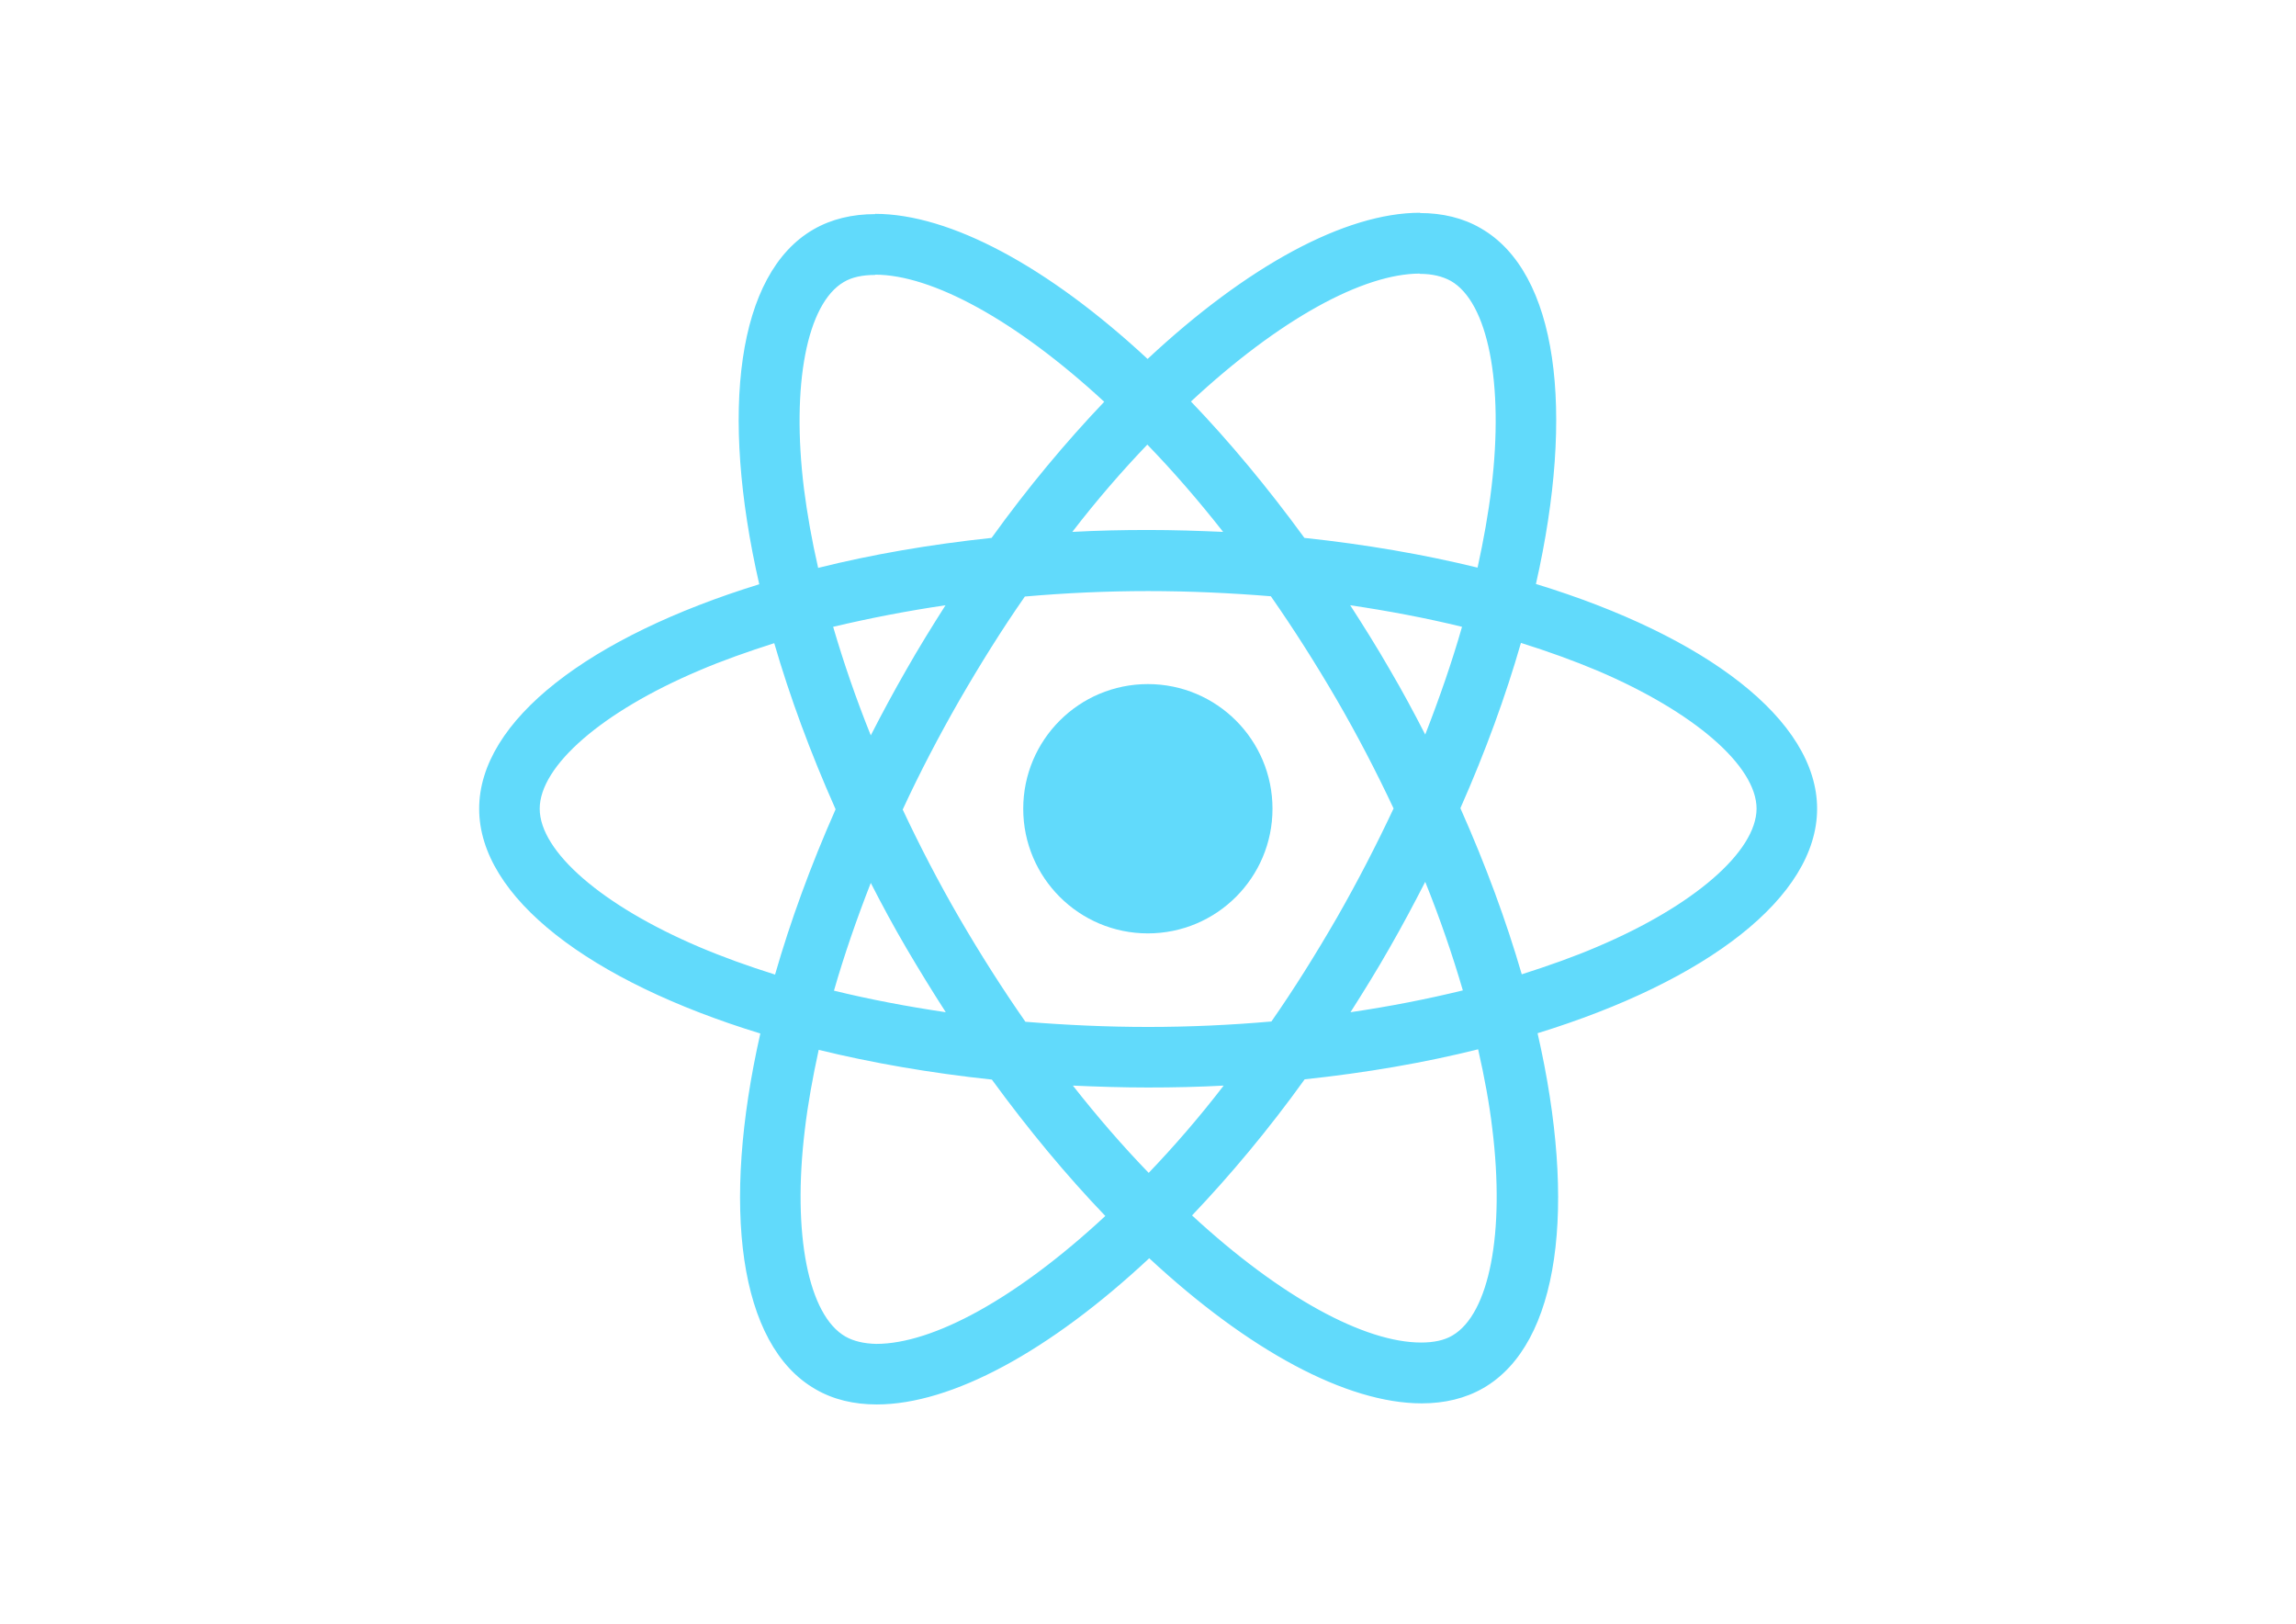
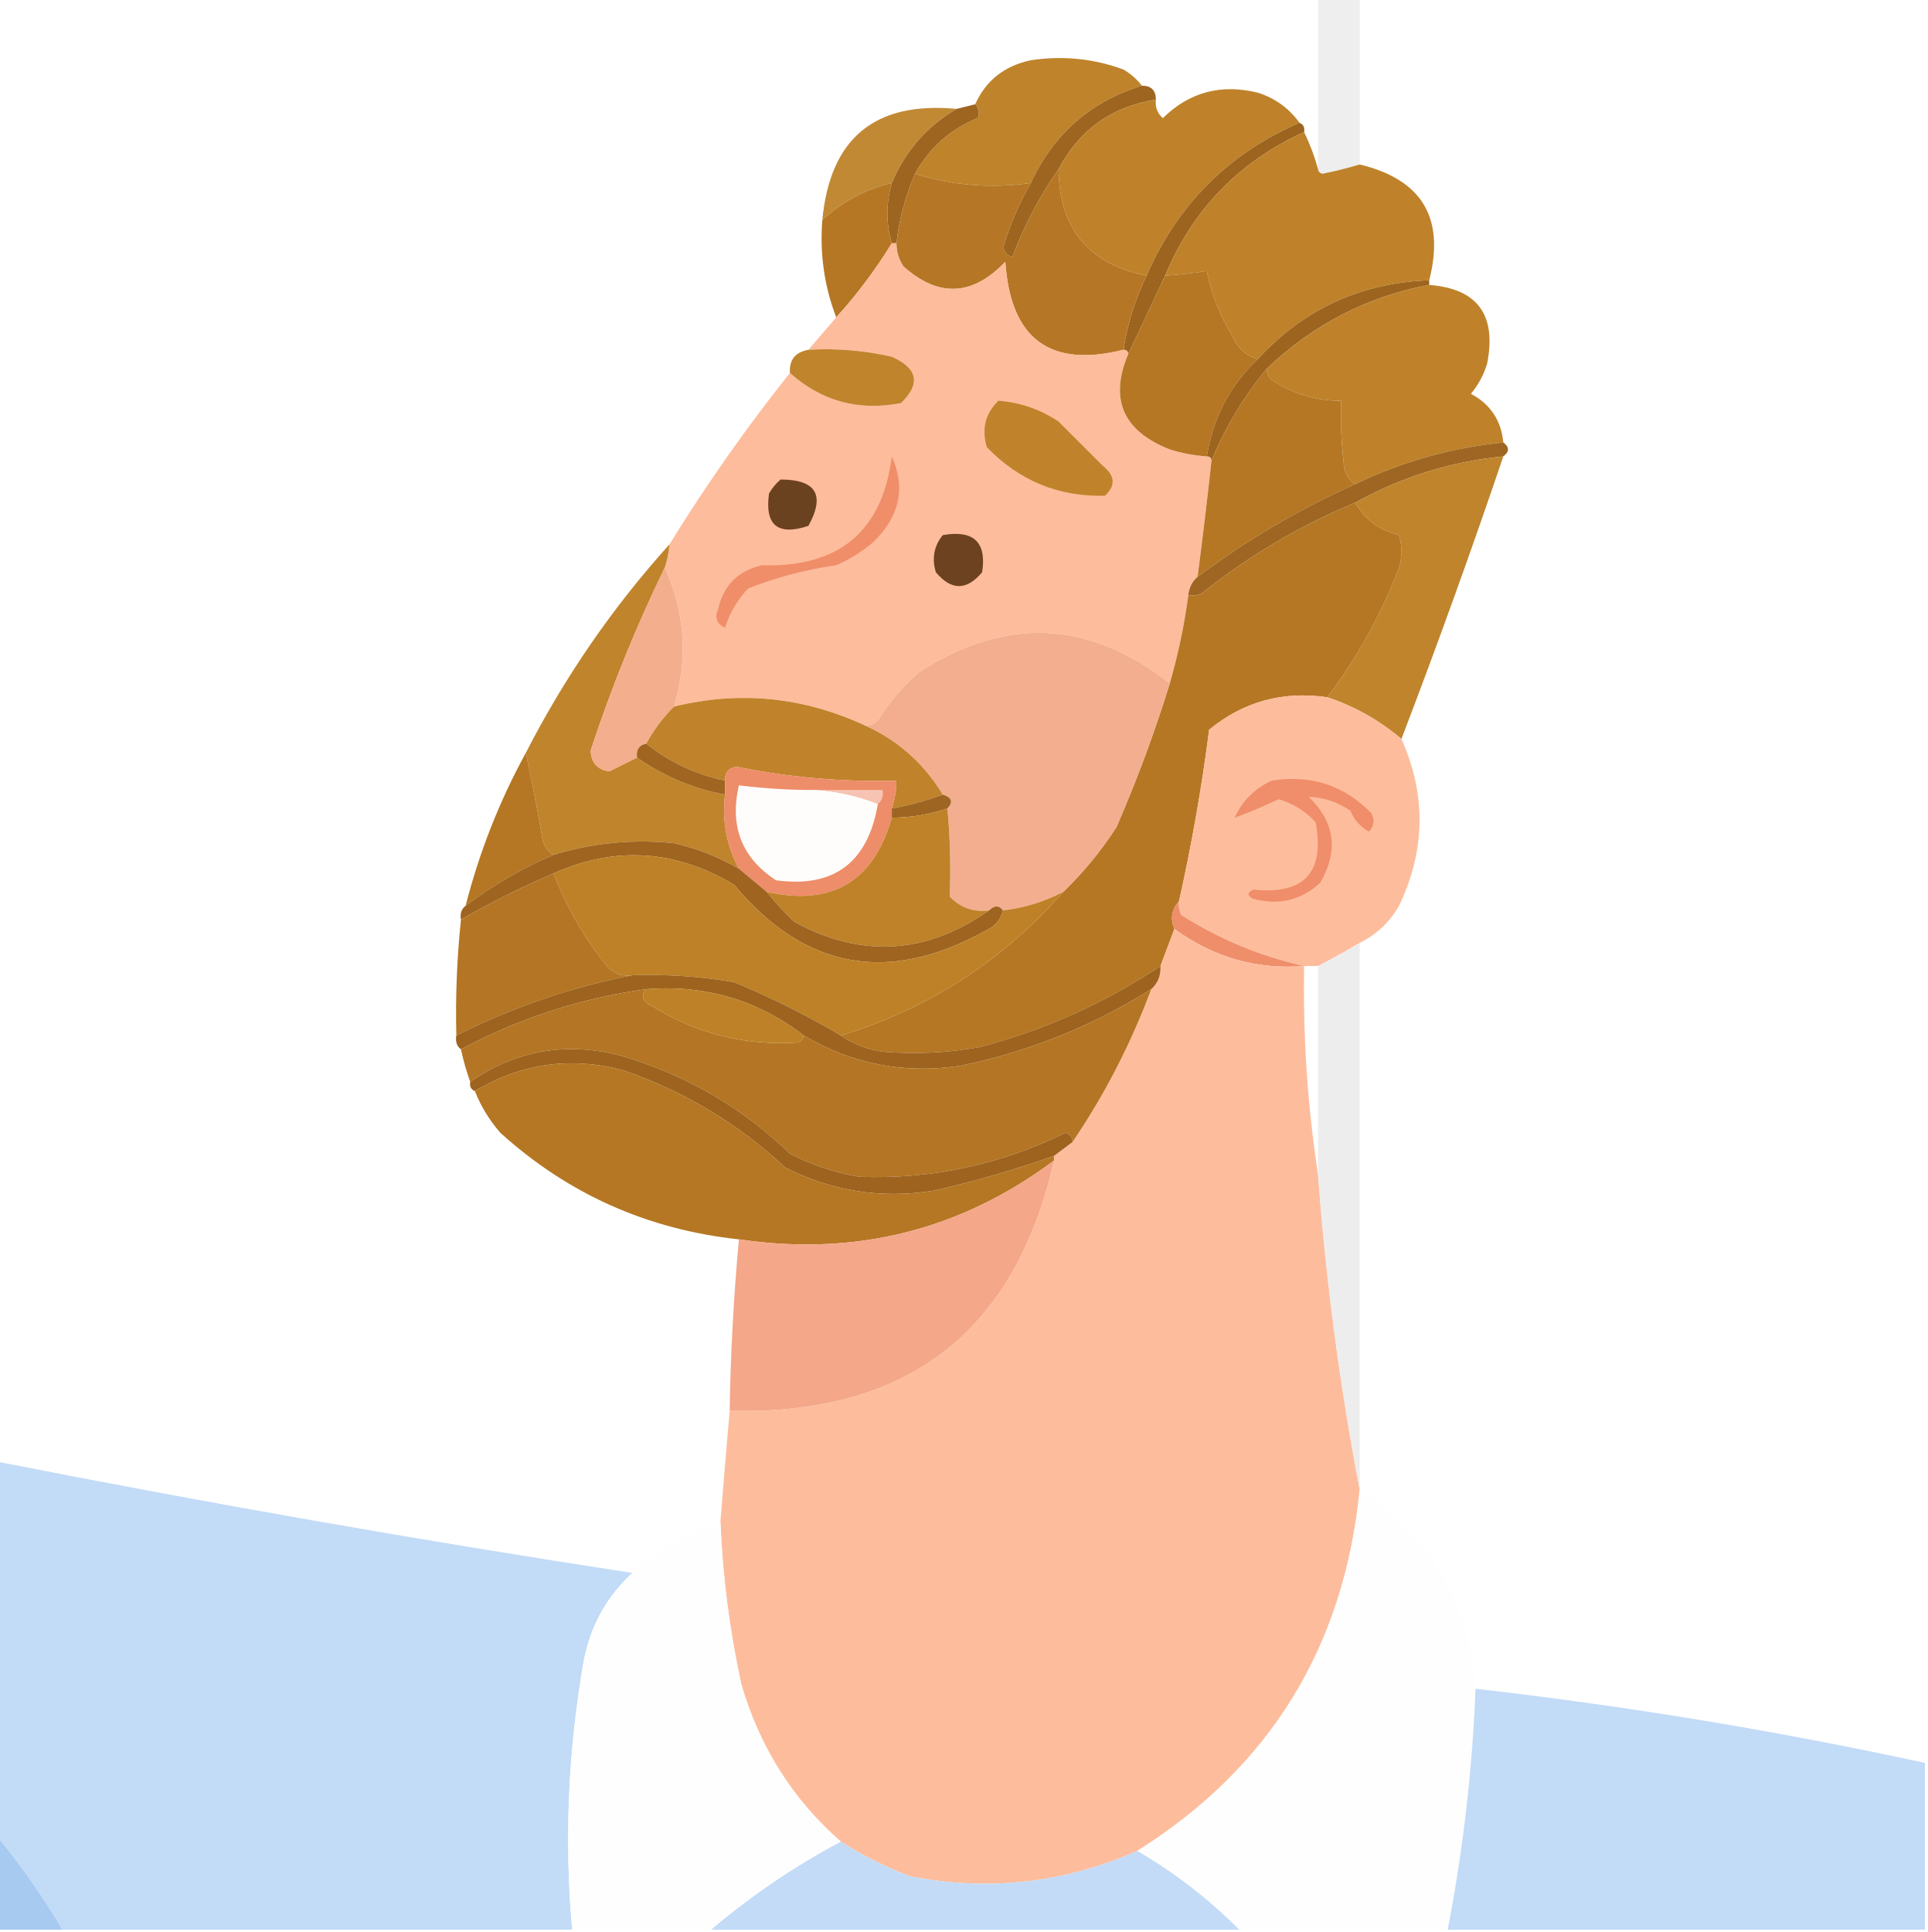
- <svg xmlns="http://www.w3.org/2000/svg" viewBox="0 0 841.9 595.3">
-   <g fill="#61DAFB">
-     <path d="M666.3 296.5c0-32.5-40.7-63.3-103.1-82.4 14.4-63.6 8-114.2-20.2-130.4-6.5-3.8-14.1-5.6-22.4-5.6v22.3c4.6 0 8.3.9 11.4 2.6 13.6 7.8 19.5 37.5 14.9 75.7-1.1 9.4-2.9 19.3-5.1 29.4-19.6-4.8-41-8.5-63.5-10.9-13.5-18.5-27.5-35.3-41.6-50 32.6-30.3 63.2-46.9 84-46.9V78c-27.5 0-63.5 19.6-99.9 53.6-36.4-33.8-72.4-53.2-99.9-53.2v22.3c20.7 0 51.4 16.5 84 46.6-14 14.7-28 31.4-41.3 49.9-22.6 2.4-44 6.1-63.6 11-2.3-10-4-19.7-5.2-29-4.7-38.2 1.1-67.9 14.6-75.8 3-1.8 6.9-2.6 11.5-2.6V78.5c-8.4 0-16 1.8-22.6 5.6-28.1 16.2-34.4 66.7-19.9 130.1-62.2 19.2-102.7 49.9-102.7 82.3 0 32.5 40.7 63.3 103.1 82.4-14.4 63.6-8 114.2 20.2 130.4 6.5 3.8 14.1 5.6 22.5 5.6 27.5 0 63.5-19.6 99.9-53.6 36.4 33.8 72.4 53.2 99.9 53.2 8.4 0 16-1.8 22.6-5.6 28.1-16.2 34.4-66.7 19.9-130.1 62-19.1 102.5-49.9 102.5-82.3zm-130.2-66.7c-3.7 12.9-8.3 26.2-13.5 39.5-4.1-8-8.4-16-13.1-24-4.6-8-9.5-15.8-14.4-23.4 14.2 2.1 27.9 4.7 41 7.9zm-45.8 106.5c-7.8 13.5-15.8 26.3-24.1 38.2-14.9 1.3-30 2-45.2 2-15.1 0-30.2-.7-45-1.9-8.3-11.9-16.4-24.6-24.2-38-7.6-13.1-14.5-26.4-20.8-39.8 6.2-13.4 13.2-26.8 20.7-39.9 7.8-13.5 15.8-26.3 24.1-38.2 14.9-1.3 30-2 45.2-2 15.1 0 30.2.7 45 1.9 8.3 11.9 16.4 24.6 24.2 38 7.6 13.1 14.5 26.4 20.8 39.8-6.3 13.4-13.2 26.8-20.7 39.9zm32.3-13c5.4 13.4 10 26.8 13.8 39.8-13.1 3.2-26.9 5.9-41.2 8 4.9-7.7 9.8-15.6 14.4-23.7 4.6-8 8.9-16.1 13-24.1zM421.2 430c-9.3-9.6-18.6-20.3-27.8-32 9 .4 18.2.7 27.5.7 9.4 0 18.7-.2 27.8-.7-9 11.7-18.3 22.4-27.5 32zm-74.4-58.9c-14.2-2.1-27.9-4.7-41-7.9 3.7-12.9 8.3-26.2 13.5-39.5 4.1 8 8.4 16 13.1 24 4.7 8 9.5 15.8 14.4 23.4zM420.7 163c9.3 9.6 18.6 20.3 27.8 32-9-.4-18.2-.7-27.5-.7-9.4 0-18.7.2-27.8.7 9-11.7 18.3-22.4 27.5-32zm-74 58.9c-4.9 7.7-9.8 15.6-14.4 23.7-4.6 8-8.9 16-13 24-5.4-13.4-10-26.8-13.8-39.8 13.1-3.1 26.9-5.8 41.2-7.9zm-90.5 125.2c-35.4-15.1-58.3-34.9-58.3-50.6 0-15.7 22.9-35.6 58.3-50.6 8.6-3.7 18-7 27.7-10.1 5.7 19.6 13.2 40 22.5 60.9-9.2 20.8-16.6 41.1-22.2 60.6-9.9-3.1-19.3-6.5-28-10.2zM310 490c-13.6-7.8-19.5-37.5-14.9-75.7 1.1-9.4 2.9-19.3 5.1-29.4 19.6 4.8 41 8.5 63.5 10.9 13.5 18.5 27.5 35.3 41.6 50-32.6 30.3-63.2 46.9-84 46.9-4.5-.1-8.3-1-11.3-2.7zm237.2-76.2c4.7 38.2-1.1 67.9-14.6 75.8-3 1.8-6.9 2.6-11.5 2.6-20.7 0-51.4-16.5-84-46.6 14-14.7 28-31.4 41.3-49.9 22.6-2.4 44-6.1 63.6-11 2.3 10.1 4.1 19.8 5.2 29.1zm38.5-66.7c-8.6 3.7-18 7-27.7 10.1-5.7-19.6-13.2-40-22.5-60.9 9.2-20.8 16.6-41.1 22.2-60.6 9.9 3.1 19.3 6.5 28.1 10.2 35.4 15.1 58.3 34.9 58.3 50.6-.1 15.7-23 35.6-58.4 50.6zM320.8 78.4z" />
-     <circle cx="420.9" cy="296.5" r="45.7" />
-     <path d="M520.5 78.1z" />
+ <svg xmlns="http://www.w3.org/2000/svg" version="1.1" width="416px" height="417px" style="shape-rendering:geometricPrecision; text-rendering:geometricPrecision; image-rendering:optimizeQuality; fill-rule:evenodd; clip-rule:evenodd">
+   <g>
+     <path style="opacity:0.914" fill="#ececec" d="M 284.5,-0.5 C 287.5,-0.5 290.5,-0.5 293.5,-0.5C 293.5,11.5 293.5,23.5 293.5,35.5C 290.977,36.254 288.311,36.92 285.5,37.5C 284.893,37.376 284.56,37.043 284.5,36.5C 284.5,24.167 284.5,11.833 284.5,-0.5 Z" />
+   </g>
+   <g>
+     <path style="opacity:0.98" fill="#be8127" d="M 246.5,18.5 C 235.443,21.884 227.443,28.884 222.5,39.5C 213.925,40.716 205.591,40.049 197.5,37.5C 200.588,31.912 205.088,27.912 211,25.5C 211.47,24.423 211.303,23.423 210.5,22.5C 212.799,17.385 216.799,14.218 222.5,13C 229.367,11.966 236.033,12.633 242.5,15C 244.093,15.949 245.426,17.115 246.5,18.5 Z" />
+   </g>
+   <g>
+     <path style="opacity:0.992" fill="#9d641f" d="M 246.5,18.5 C 248.5,18.5 249.5,19.5 249.5,21.5C 240.006,22.993 233.006,27.993 228.5,36.5C 224.402,42.361 221.068,48.694 218.5,55.5C 217.5,55.167 216.833,54.5 216.5,53.5C 217.958,48.585 219.958,43.919 222.5,39.5C 227.443,28.884 235.443,21.884 246.5,18.5 Z" />
+   </g>
+   <g>
+     <path style="opacity:0.987" fill="#be8127" d="M 280.5,26.5 C 265.188,33.145 254.188,44.145 247.5,59.5C 234.965,56.965 228.632,49.298 228.5,36.5C 233.006,27.993 240.006,22.993 249.5,21.5C 249.312,23.103 249.812,24.437 251,25.5C 256.711,19.883 263.545,18.05 271.5,20C 275.24,21.198 278.24,23.364 280.5,26.5 Z" />
+   </g>
+   <g>
+     <path style="opacity:0.936" fill="#be8127" d="M 206.5,23.5 C 200.087,27.25 195.42,32.584 192.5,39.5C 186.808,40.846 181.808,43.513 177.5,47.5C 179.17,29.832 188.836,21.832 206.5,23.5 Z" />
+   </g>
+   <g>
+     <path style="opacity:0.989" fill="#9d641f" d="M 210.5,22.5 C 211.303,23.423 211.47,24.423 211,25.5C 205.088,27.912 200.588,31.912 197.5,37.5C 195.441,42.328 194.108,47.328 193.5,52.5C 193.167,52.5 192.833,52.5 192.5,52.5C 191.227,48.199 191.227,43.865 192.5,39.5C 195.42,32.584 200.087,27.25 206.5,23.5C 207.833,23.167 209.167,22.833 210.5,22.5 Z" />
+   </g>
+   <g>
+     <path style="opacity:1" fill="#9d641f" d="M 280.5,26.5 C 281.338,26.842 281.672,27.508 281.5,28.5C 267.418,34.914 257.418,45.248 251.5,59.5C 248.826,65.201 246.159,70.868 243.5,76.5C 243.5,75.833 243.167,75.5 242.5,75.5C 243.366,69.903 245.033,64.57 247.5,59.5C 254.188,44.145 265.188,33.145 280.5,26.5 Z" />
+   </g>
+   <g>
+     <path style="opacity:0.989" fill="#be8128" d="M 281.5,28.5 C 282.749,31.087 283.749,33.754 284.5,36.5C 284.56,37.043 284.893,37.376 285.5,37.5C 288.311,36.92 290.977,36.254 293.5,35.5C 306.951,38.733 311.951,47.066 308.5,60.5C 293.756,61.04 281.423,66.707 271.5,77.5C 268.909,76.746 267.076,75.079 266,72.5C 263.316,68.137 261.482,63.47 260.5,58.5C 257.518,58.963 254.518,59.296 251.5,59.5C 257.418,45.248 267.418,34.914 281.5,28.5 Z" />
+   </g>
+   <g>
+     <path style="opacity:1" fill="#b57725" d="M 228.5,36.5 C 228.632,49.298 234.965,56.965 247.5,59.5C 245.033,64.57 243.366,69.903 242.5,75.5C 226.615,79.477 218.115,73.144 217,56.5C 209.923,63.944 202.59,64.277 195,57.5C 193.991,55.975 193.491,54.308 193.5,52.5C 194.108,47.328 195.441,42.328 197.5,37.5C 205.591,40.049 213.925,40.716 222.5,39.5C 219.958,43.919 217.958,48.585 216.5,53.5C 216.833,54.5 217.5,55.167 218.5,55.5C 221.068,48.694 224.402,42.361 228.5,36.5 Z" />
+   </g>
+   <g>
+     <path style="opacity:1" fill="#b57724" d="M 192.5,39.5 C 191.227,43.865 191.227,48.199 192.5,52.5C 188.975,58.23 184.975,63.563 180.5,68.5C 177.928,61.776 176.928,54.776 177.5,47.5C 181.808,43.513 186.808,40.846 192.5,39.5 Z" />
+   </g>
+   <g>
+     <path style="opacity:0.997" fill="#fdbc9c" d="M 192.5,52.5 C 192.833,52.5 193.167,52.5 193.5,52.5C 193.491,54.308 193.991,55.975 195,57.5C 202.59,64.277 209.923,63.944 217,56.5C 218.115,73.144 226.615,79.477 242.5,75.5C 243.167,75.5 243.5,75.833 243.5,76.5C 239.428,86.206 242.428,93.039 252.5,97C 255.117,97.822 257.784,98.322 260.5,98.5C 261.167,98.5 261.5,98.833 261.5,99.5C 260.593,107.846 259.593,116.179 258.5,124.5C 257.326,125.514 256.66,126.847 256.5,128.5C 255.641,134.935 254.308,141.269 252.5,147.5C 235.106,133.841 217.106,133.007 198.5,145C 194.938,148.058 191.938,151.558 189.5,155.5C 188.675,156.386 187.675,156.719 186.5,156.5C 173.276,150.403 159.609,149.07 145.5,152.5C 148.558,142.248 147.891,132.248 143.5,122.5C 144.038,120.883 144.371,119.216 144.5,117.5C 152.428,104.641 161.095,92.308 170.5,80.5C 177.37,86.62 185.37,88.787 194.5,87C 198.792,82.82 198.126,79.487 192.5,77C 186.593,75.639 180.593,75.139 174.5,75.5C 176.529,73.141 178.529,70.808 180.5,68.5C 184.975,63.563 188.975,58.23 192.5,52.5 Z" />
+   </g>
+   <g>
+     <path style="opacity:1" fill="#b57724" d="M 271.5,77.5 C 265.485,83.193 261.819,90.193 260.5,98.5C 257.784,98.322 255.117,97.822 252.5,97C 242.428,93.039 239.428,86.206 243.5,76.5C 246.159,70.868 248.826,65.201 251.5,59.5C 254.518,59.296 257.518,58.963 260.5,58.5C 261.482,63.47 263.316,68.137 266,72.5C 267.076,75.079 268.909,76.746 271.5,77.5 Z" />
+   </g>
+   <g>
+     <path style="opacity:1" fill="#9d641f" d="M 308.5,60.5 C 308.5,60.833 308.5,61.167 308.5,61.5C 295.214,63.978 283.548,69.978 273.5,79.5C 268.467,85.569 264.467,92.236 261.5,99.5C 261.5,98.833 261.167,98.5 260.5,98.5C 261.819,90.193 265.485,83.193 271.5,77.5C 281.423,66.707 293.756,61.04 308.5,60.5 Z" />
+   </g>
+   <g>
+     <path style="opacity:0.986" fill="#be8127" d="M 308.5,61.5 C 318.924,62.296 323.091,67.962 321,78.5C 320.269,80.899 319.102,83.065 317.5,85C 321.699,87.225 324.033,90.725 324.5,95.5C 313.297,96.634 302.63,99.634 292.5,104.5C 290.883,103.411 290.05,101.744 290,99.5C 289.501,95.179 289.334,90.846 289.5,86.5C 284.062,86.521 279.062,85.021 274.5,82C 273.748,81.329 273.414,80.496 273.5,79.5C 283.548,69.978 295.214,63.978 308.5,61.5 Z" />
+   </g>
+   <g>
+     <path style="opacity:0.989" fill="#c0832b" d="M 174.5,75.5 C 180.593,75.139 186.593,75.639 192.5,77C 198.126,79.487 198.792,82.82 194.5,87C 185.37,88.787 177.37,86.62 170.5,80.5C 170.343,77.656 171.676,75.989 174.5,75.5 Z" />
+   </g>
+   <g>
+     <path style="opacity:1" fill="#b57724" d="M 273.5,79.5 C 273.414,80.496 273.748,81.329 274.5,82C 279.062,85.021 284.062,86.521 289.5,86.5C 289.334,90.846 289.501,95.179 290,99.5C 290.05,101.744 290.883,103.411 292.5,104.5C 280.429,109.903 269.095,116.57 258.5,124.5C 259.593,116.179 260.593,107.846 261.5,99.5C 264.467,92.236 268.467,85.569 273.5,79.5 Z" />
+   </g>
+   <g>
+     <path style="opacity:1" fill="#c0832b" d="M 215.5,86.5 C 220.222,86.861 224.556,88.361 228.5,91C 231.667,94.167 234.833,97.333 238,100.5C 240.704,102.65 240.871,104.816 238.5,107C 228.506,107.257 220.006,103.757 213,96.5C 211.861,92.579 212.695,89.246 215.5,86.5 Z" />
+   </g>
+   <g>
+     <path style="opacity:0.987" fill="#9d641f" d="M 324.5,95.5 C 325.833,96.5 325.833,97.5 324.5,98.5C 313.054,99.65 302.387,102.984 292.5,108.5C 280.566,113.465 269.566,119.965 259.5,128C 258.552,128.483 257.552,128.649 256.5,128.5C 256.66,126.847 257.326,125.514 258.5,124.5C 269.095,116.57 280.429,109.903 292.5,104.5C 302.63,99.634 313.297,96.634 324.5,95.5 Z" />
+   </g>
+   <g>
+     <path style="opacity:0.973" fill="#be8128" d="M 324.5,98.5 C 317.564,118.974 310.231,139.307 302.5,159.5C 297.704,155.438 292.371,152.438 286.5,150.5C 292.921,142.002 298.088,132.669 302,122.5C 302.667,120.167 302.667,117.833 302,115.5C 297.828,114.489 294.661,112.156 292.5,108.5C 302.387,102.984 313.054,99.65 324.5,98.5 Z" />
+   </g>
+   <g>
+     <path style="opacity:1" fill="#f08e6a" d="M 192.5,98.5 C 195.534,105.315 194.201,111.482 188.5,117C 186.099,119.062 183.433,120.729 180.5,122C 173.943,122.924 167.61,124.59 161.5,127C 159.187,129.425 157.52,132.258 156.5,135.5C 154.717,134.652 154.217,133.319 155,131.5C 156.167,126.333 159.333,123.167 164.5,122C 181.148,122.498 190.481,114.665 192.5,98.5 Z" />
+   </g>
+   <g>
+     <path style="opacity:1" fill="#6b4220" d="M 168.5,103.5 C 176.168,103.507 178.168,106.84 174.5,113.5C 167.874,115.705 165.041,113.372 166,106.5C 166.698,105.309 167.531,104.309 168.5,103.5 Z" />
+   </g>
+   <g>
+     <path style="opacity:1" fill="#b57724" d="M 292.5,108.5 C 294.661,112.156 297.828,114.489 302,115.5C 302.667,117.833 302.667,120.167 302,122.5C 298.088,132.669 292.921,142.002 286.5,150.5C 276.899,149.093 268.399,151.426 261,157.5C 259.404,169.938 257.237,182.272 254.5,194.5C 252.885,196.328 252.552,198.328 253.5,200.5C 252.5,203.167 251.5,205.833 250.5,208.5C 238.55,216.471 225.55,222.304 211.5,226C 204.535,227.254 197.535,227.587 190.5,227C 187.135,226.495 184.135,225.328 181.5,223.5C 200.472,217.686 216.472,207.353 229.5,192.5C 233.877,188.289 237.71,183.622 241,178.5C 245.412,168.35 249.245,158.016 252.5,147.5C 254.308,141.269 255.641,134.935 256.5,128.5C 257.552,128.649 258.552,128.483 259.5,128C 269.566,119.965 280.566,113.465 292.5,108.5 Z" />
+   </g>
+   <g>
+     <path style="opacity:1" fill="#6c4220" d="M 203.5,115.5 C 210.163,114.333 212.997,116.999 212,123.5C 208.667,127.5 205.333,127.5 202,123.5C 201.109,120.502 201.609,117.836 203.5,115.5 Z" />
+   </g>
+   <g>
+     <path style="opacity:0.98" fill="#bf8228" d="M 144.5,117.5 C 144.371,119.216 144.038,120.883 143.5,122.5C 137.309,135.22 131.976,148.387 127.5,162C 127.601,164.601 128.935,166.101 131.5,166.5C 133.494,165.511 135.494,164.511 137.5,163.5C 143.249,167.541 149.582,170.208 156.5,171.5C 155.832,177.219 156.832,182.552 159.5,187.5C 155.129,184.974 150.462,183.141 145.5,182C 136.632,181.085 127.966,181.918 119.5,184.5C 118.034,183.653 117.2,182.32 117,180.5C 115.922,174.343 114.755,168.343 113.5,162.5C 121.889,146.119 132.223,131.119 144.5,117.5 Z" />
+   </g>
+   <g>
+     <path style="opacity:1" fill="#f3ae8e" d="M 143.5,122.5 C 147.891,132.248 148.558,142.248 145.5,152.5C 143.115,154.884 141.115,157.55 139.5,160.5C 137.952,160.821 137.285,161.821 137.5,163.5C 135.494,164.511 133.494,165.511 131.5,166.5C 128.935,166.101 127.601,164.601 127.5,162C 131.976,148.387 137.309,135.22 143.5,122.5 Z" />
+   </g>
+   <g>
+     <path style="opacity:1" fill="#f3ae8f" d="M 252.5,147.5 C 249.245,158.016 245.412,168.35 241,178.5C 237.71,183.622 233.877,188.289 229.5,192.5C 225.424,194.636 221.09,195.97 216.5,196.5C 215.652,195.375 214.652,195.375 213.5,196.5C 210.138,196.93 207.305,195.93 205,193.5C 205.257,187.094 205.09,180.761 204.5,174.5C 205.815,173.105 205.481,172.105 203.5,171.5C 199.344,164.671 193.677,159.671 186.5,156.5C 187.675,156.719 188.675,156.386 189.5,155.5C 191.938,151.558 194.938,148.058 198.5,145C 217.106,133.007 235.106,133.841 252.5,147.5 Z" />
+   </g>
+   <g>
+     <path style="opacity:1" fill="#c0822a" d="M 186.5,156.5 C 193.677,159.671 199.344,164.671 203.5,171.5C 199.916,172.819 196.25,173.819 192.5,174.5C 193.15,172.565 193.483,170.565 193.5,168.5C 181.855,168.797 170.355,167.797 159,165.5C 157.251,165.748 156.418,166.748 156.5,168.5C 150.14,167.152 144.473,164.485 139.5,160.5C 141.115,157.55 143.115,154.884 145.5,152.5C 159.609,149.07 173.276,150.403 186.5,156.5 Z" />
+   </g>
+   <g>
+     <path style="opacity:0.992" fill="#fdbc9b" d="M 286.5,150.5 C 292.371,152.438 297.704,155.438 302.5,159.5C 307.885,171.505 307.718,183.505 302,195.5C 299.932,199.07 297.099,201.737 293.5,203.5C 290.481,205.315 287.481,206.981 284.5,208.5C 283.5,208.5 282.5,208.5 281.5,208.5C 272.181,206.437 263.348,202.77 255,197.5C 254.517,196.552 254.351,195.552 254.5,194.5C 257.237,182.272 259.404,169.938 261,157.5C 268.399,151.426 276.899,149.093 286.5,150.5 Z" />
+   </g>
+   <g>
+     <path style="opacity:1" fill="#9f6521" d="M 139.5,160.5 C 144.473,164.485 150.14,167.152 156.5,168.5C 156.5,169.5 156.5,170.5 156.5,171.5C 149.582,170.208 143.249,167.541 137.5,163.5C 137.285,161.821 137.952,160.821 139.5,160.5 Z" />
+   </g>
+   <g>
+     <path style="opacity:1" fill="#b57724" d="M 113.5,162.5 C 114.755,168.343 115.922,174.343 117,180.5C 117.2,182.32 118.034,183.653 119.5,184.5C 112.744,187.38 106.41,191.047 100.5,195.5C 103.48,183.881 107.813,172.881 113.5,162.5 Z" />
+   </g>
+   <g>
+     <path style="opacity:1" fill="#ee8d69" d="M 192.5,174.5 C 192.5,175.167 192.5,175.833 192.5,176.5C 188.561,190.305 179.561,195.638 165.5,192.5C 163.5,190.833 161.5,189.167 159.5,187.5C 156.832,182.552 155.832,177.219 156.5,171.5C 156.5,170.5 156.5,169.5 156.5,168.5C 156.418,166.748 157.251,165.748 159,165.5C 170.355,167.797 181.855,168.797 193.5,168.5C 193.483,170.565 193.15,172.565 192.5,174.5 Z" />
+   </g>
+   <g>
+     <path style="opacity:1" fill="#f08d6a" d="M 274.5,168.5 C 282.934,167.145 290.101,169.478 296,175.5C 296.781,176.944 296.614,178.277 295.5,179.5C 293.639,178.472 292.305,176.972 291.5,175C 288.702,173.086 285.702,172.086 282.5,172C 288.142,177.432 288.976,183.599 285,190.5C 280.909,194.305 276.076,195.472 270.5,194C 269.167,193.333 269.167,192.667 270.5,192C 281.488,193.186 285.988,188.353 284,177.5C 281.775,175.058 279.108,173.391 276,172.5C 272.871,173.983 269.704,175.316 266.5,176.5C 268.129,172.871 270.795,170.205 274.5,168.5 Z" />
+   </g>
+   <g>
+     <path style="opacity:1" fill="#fefdfc" d="M 176.5,170.5 C 181.094,170.865 185.427,171.865 189.5,173.5C 187.328,186.199 179.995,191.699 167.5,190C 160.107,185.157 157.44,178.324 159.5,169.5C 165.138,170.22 170.804,170.553 176.5,170.5 Z" />
+   </g>
+   <g>
+     <path style="opacity:1" fill="#f7c4b3" d="M 176.5,170.5 C 181.167,170.5 185.833,170.5 190.5,170.5C 190.737,171.791 190.404,172.791 189.5,173.5C 185.427,171.865 181.094,170.865 176.5,170.5 Z" />
+   </g>
+   <g>
+     <path style="opacity:1" fill="#9e6522" d="M 203.5,171.5 C 205.481,172.105 205.815,173.105 204.5,174.5C 200.618,175.803 196.618,176.47 192.5,176.5C 192.5,175.833 192.5,175.167 192.5,174.5C 196.25,173.819 199.916,172.819 203.5,171.5 Z" />
+   </g>
+   <g>
+     <path style="opacity:1" fill="#bf8229" d="M 204.5,174.5 C 205.09,180.761 205.257,187.094 205,193.5C 207.305,195.93 210.138,196.93 213.5,196.5C 199.978,206.014 185.978,206.847 171.5,199C 169.294,196.963 167.294,194.797 165.5,192.5C 179.561,195.638 188.561,190.305 192.5,176.5C 196.618,176.47 200.618,175.803 204.5,174.5 Z" />
+   </g>
+   <g>
+     <path style="opacity:0.999" fill="#9e6420" d="M 159.5,187.5 C 161.5,189.167 163.5,190.833 165.5,192.5C 167.294,194.797 169.294,196.963 171.5,199C 185.978,206.847 199.978,206.014 213.5,196.5C 214.652,195.375 215.652,195.375 216.5,196.5C 215.969,198.624 214.635,200.124 212.5,201C 191.641,212.508 173.641,209.174 158.5,191C 145.824,183.395 132.824,182.562 119.5,188.5C 112.562,191.475 105.895,194.809 99.5,198.5C 99.263,197.209 99.596,196.209 100.5,195.5C 106.41,191.047 112.744,187.38 119.5,184.5C 127.966,181.918 136.632,181.085 145.5,182C 150.462,183.141 155.129,184.974 159.5,187.5 Z" />
+   </g>
+   <g>
+     <path style="opacity:1" fill="#be8127" d="M 216.5,196.5 C 221.09,195.97 225.424,194.636 229.5,192.5C 216.472,207.353 200.472,217.686 181.5,223.5C 174.208,219.187 166.541,215.354 158.5,212C 151.221,210.753 143.888,210.253 136.5,210.5C 134.278,210.822 132.444,210.155 131,208.5C 126.107,202.441 122.274,195.774 119.5,188.5C 132.824,182.562 145.824,183.395 158.5,191C 173.641,209.174 191.641,212.508 212.5,201C 214.635,200.124 215.969,198.624 216.5,196.5 Z" />
+   </g>
+   <g>
+     <path style="opacity:1" fill="#b47624" d="M 119.5,188.5 C 122.274,195.774 126.107,202.441 131,208.5C 132.444,210.155 134.278,210.822 136.5,210.5C 123.348,213.059 110.681,217.392 98.5,223.5C 98.295,215.133 98.629,206.8 99.5,198.5C 105.895,194.809 112.562,191.475 119.5,188.5 Z" />
+   </g>
+   <g>
+     <path style="opacity:1" fill="#ef8e6a" d="M 254.5,194.5 C 254.351,195.552 254.517,196.552 255,197.5C 263.348,202.77 272.181,206.437 281.5,208.5C 271.273,209.318 261.94,206.651 253.5,200.5C 252.552,198.328 252.885,196.328 254.5,194.5 Z" />
+   </g>
+   <g>
+     <path style="opacity:0.999" fill="#fdbd9d" d="M 253.5,200.5 C 261.94,206.651 271.273,209.318 281.5,208.5C 281.237,223.733 282.237,238.733 284.5,253.5C 286.212,276.475 289.212,299.142 293.5,321.5C 290.165,355.46 274.165,381.46 245.5,399.5C 229.77,406.454 213.437,408.287 196.5,405C 191.195,403.014 186.195,400.514 181.5,397.5C 171.099,388.4 163.933,377.066 160,363.5C 157.473,351.815 155.973,340.148 155.5,328.5C 156.132,320.486 156.799,312.486 157.5,304.5C 195.804,305.496 219.137,287.496 227.5,250.5C 227.5,250.167 227.5,249.833 227.5,249.5C 228.872,248.488 230.205,247.488 231.5,246.5C 238.454,236.26 244.121,225.26 248.5,213.5C 249.931,212.22 250.598,210.553 250.5,208.5C 251.5,205.833 252.5,203.167 253.5,200.5 Z" />
+   </g>
+   <g>
+     <path style="opacity:0.946" fill="#edecec" d="M 293.5,203.5 C 293.5,242.833 293.5,282.167 293.5,321.5C 289.212,299.142 286.212,276.475 284.5,253.5C 284.5,238.5 284.5,223.5 284.5,208.5C 287.481,206.981 290.481,205.315 293.5,203.5 Z" />
+   </g>
+   <g>
+     <path style="opacity:0.999" fill="#9d631f" d="M 250.5,208.5 C 250.598,210.553 249.931,212.22 248.5,213.5C 235.89,221.43 222.224,226.93 207.5,230C 195.34,231.884 184.006,229.718 173.5,223.5C 163.527,215.837 152.194,212.503 139.5,213.5C 125.333,215.445 111.999,219.778 99.5,226.5C 98.596,225.791 98.263,224.791 98.5,223.5C 110.681,217.392 123.348,213.059 136.5,210.5C 143.888,210.253 151.221,210.753 158.5,212C 166.541,215.354 174.208,219.187 181.5,223.5C 184.135,225.328 187.135,226.495 190.5,227C 197.535,227.587 204.535,227.254 211.5,226C 225.55,222.304 238.55,216.471 250.5,208.5 Z" />
+   </g>
+   <g>
+     <path style="opacity:1" fill="#b47624" d="M 139.5,213.5 C 138.294,214.88 138.627,216.047 140.5,217C 150.326,223.123 160.993,225.79 172.5,225C 173.056,224.617 173.389,224.117 173.5,223.5C 184.006,229.718 195.34,231.884 207.5,230C 222.224,226.93 235.89,221.43 248.5,213.5C 244.121,225.26 238.454,236.26 231.5,246.5C 231.53,245.503 231.03,244.836 230,244.5C 215.923,251.395 201.09,254.562 185.5,254C 180.232,253.133 175.232,251.466 170.5,249C 160.256,239.111 148.256,232.111 134.5,228C 122.577,224.745 111.577,226.578 101.5,233.5C 100.681,231.228 100.015,228.894 99.5,226.5C 111.999,219.778 125.333,215.445 139.5,213.5 Z" />
+   </g>
+   <g>
+     <path style="opacity:1" fill="#be8127" d="M 139.5,213.5 C 152.194,212.503 163.527,215.837 173.5,223.5C 173.389,224.117 173.056,224.617 172.5,225C 160.993,225.79 150.326,223.123 140.5,217C 138.627,216.047 138.294,214.88 139.5,213.5 Z" />
+   </g>
+   <g>
+     <path style="opacity:0.999" fill="#9d631f" d="M 231.5,246.5 C 230.205,247.488 228.872,248.488 227.5,249.5C 218.998,252.5 210.331,255 201.5,257C 190.264,258.786 179.597,257.119 169.5,252C 159.366,242.55 147.699,235.55 134.5,231C 123.139,228.011 112.473,229.511 102.5,235.5C 101.662,235.158 101.328,234.492 101.5,233.5C 111.577,226.578 122.577,224.745 134.5,228C 148.256,232.111 160.256,239.111 170.5,249C 175.232,251.466 180.232,253.133 185.5,254C 201.09,254.562 215.923,251.395 230,244.5C 231.03,244.836 231.53,245.503 231.5,246.5 Z" />
+   </g>
+   <g>
+     <path style="opacity:1" fill="#b57724" d="M 227.5,249.5 C 227.5,249.833 227.5,250.167 227.5,250.5C 207.311,265.544 184.644,271.21 159.5,267.5C 139.776,265.385 122.609,257.718 108,244.5C 105.653,241.806 103.82,238.806 102.5,235.5C 112.473,229.511 123.139,228.011 134.5,231C 147.699,235.55 159.366,242.55 169.5,252C 179.597,257.119 190.264,258.786 201.5,257C 210.331,255 218.998,252.5 227.5,249.5 Z" />
+   </g>
+   <g>
+     <path style="opacity:1" fill="#f4a789" d="M 227.5,250.5 C 219.137,287.496 195.804,305.496 157.5,304.5C 157.698,292.132 158.365,279.798 159.5,267.5C 184.644,271.21 207.311,265.544 227.5,250.5 Z" />
+   </g>
+   <g>
+     <path style="opacity:1" fill="#c2dbf7" d="M -0.5,315.5 C 44.995,324.471 90.662,332.471 136.5,339.5C 130.935,344.624 127.435,350.957 126,358.5C 122.628,377.759 121.794,397.092 123.5,416.5C 86.833,416.5 50.167,416.5 13.5,416.5C 9.313,409.446 4.647,402.779 -0.5,396.5C -0.5,369.5 -0.5,342.5 -0.5,315.5 Z" />
+   </g>
+   <g>
+     <path style="opacity:0.994" fill="#fefefe" d="M 293.5,321.5 C 308.79,331.743 317.124,346.076 318.5,364.5C 317.827,381.86 315.827,399.194 312.5,416.5C 297.5,416.5 282.5,416.5 267.5,416.5C 260.889,409.865 253.556,404.199 245.5,399.5C 274.165,381.46 290.165,355.46 293.5,321.5 Z" />
+   </g>
+   <g>
+     <path style="opacity:0.996" fill="#fefefe" d="M 155.5,328.5 C 155.973,340.148 157.473,351.815 160,363.5C 163.933,377.066 171.099,388.4 181.5,397.5C 171.474,402.844 162.141,409.177 153.5,416.5C 143.5,416.5 133.5,416.5 123.5,416.5C 121.794,397.092 122.628,377.759 126,358.5C 127.435,350.957 130.935,344.624 136.5,339.5C 142.011,334.572 148.345,330.906 155.5,328.5 Z" />
+   </g>
+   <g>
+     <path style="opacity:1" fill="#c2dbf7" d="M 318.5,364.5 C 351.127,368.216 383.46,373.549 415.5,380.5C 415.5,392.5 415.5,404.5 415.5,416.5C 381.167,416.5 346.833,416.5 312.5,416.5C 315.827,399.194 317.827,381.86 318.5,364.5 Z" />
+   </g>
+   <g>
+     <path style="opacity:1" fill="#a7caf0" d="M -0.5,396.5 C 4.647,402.779 9.313,409.446 13.5,416.5C 8.833,416.5 4.167,416.5 -0.5,416.5C -0.5,409.833 -0.5,403.167 -0.5,396.5 Z" />
+   </g>
+   <g>
+     <path style="opacity:1" fill="#c3dbf7" d="M 181.5,397.5 C 186.195,400.514 191.195,403.014 196.5,405C 213.437,408.287 229.77,406.454 245.5,399.5C 253.556,404.199 260.889,409.865 267.5,416.5C 229.5,416.5 191.5,416.5 153.5,416.5C 162.141,409.177 171.474,402.844 181.5,397.5 Z" />
  </g>
</svg>
